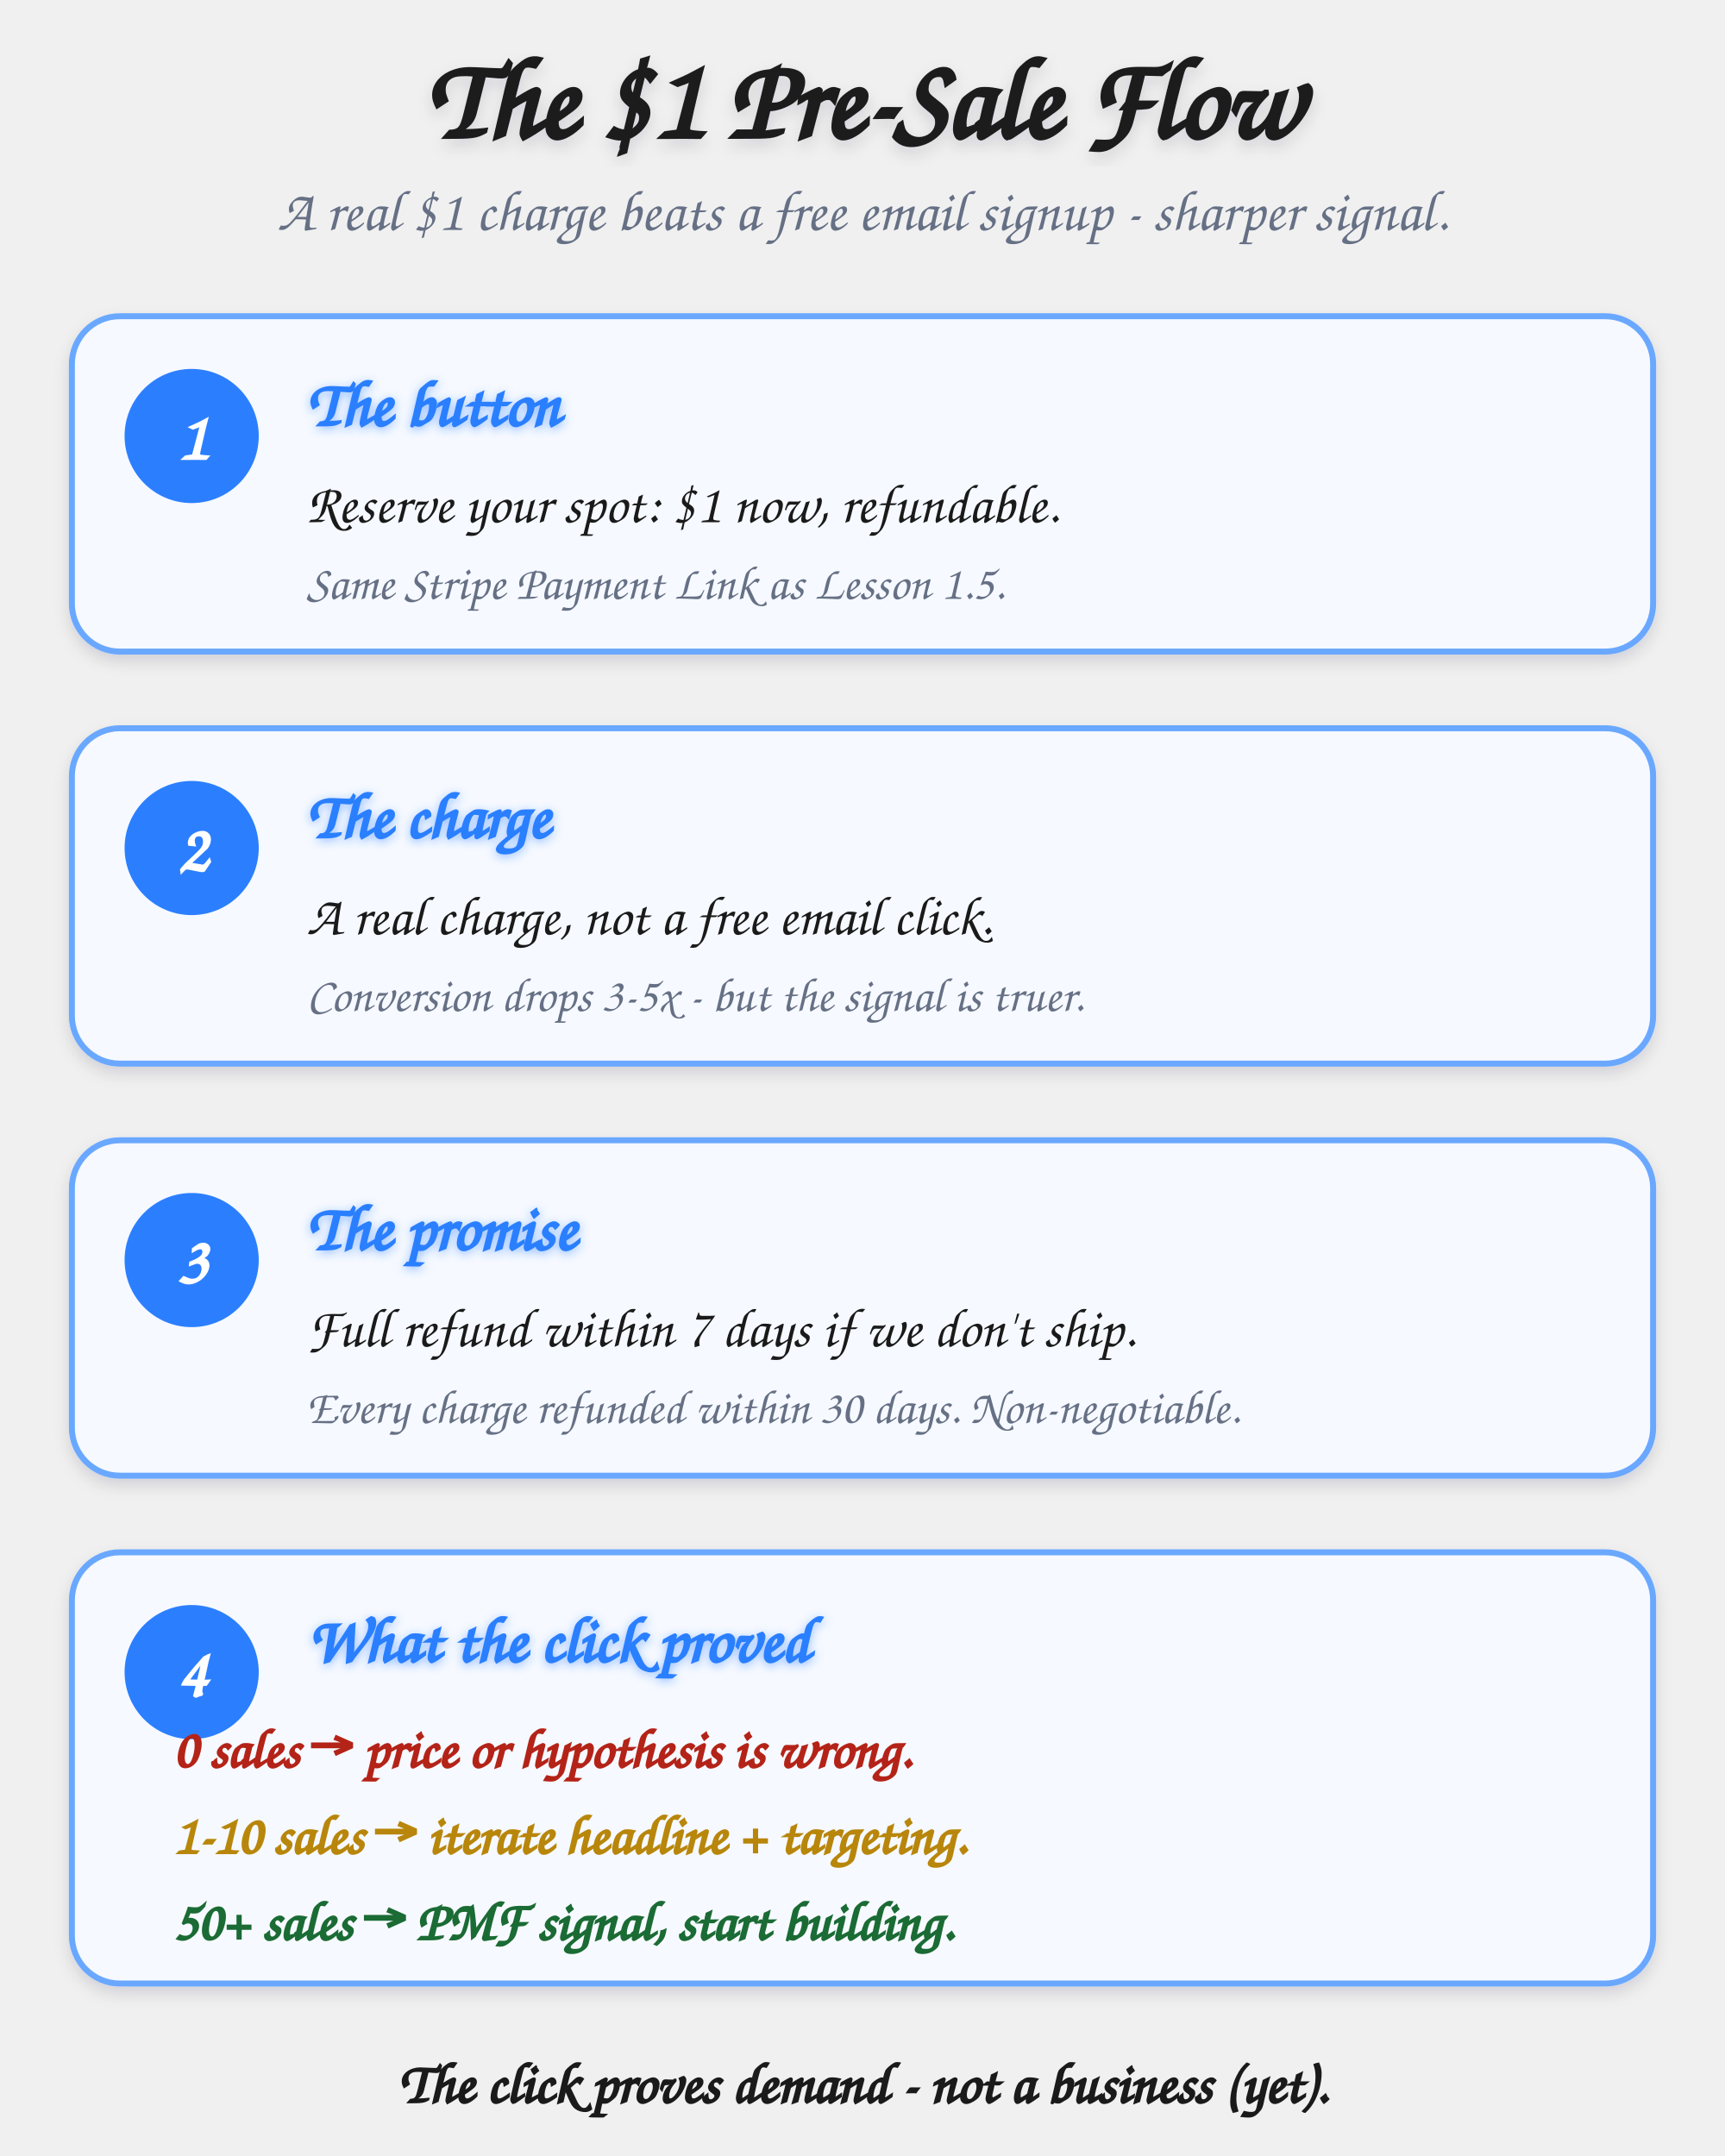
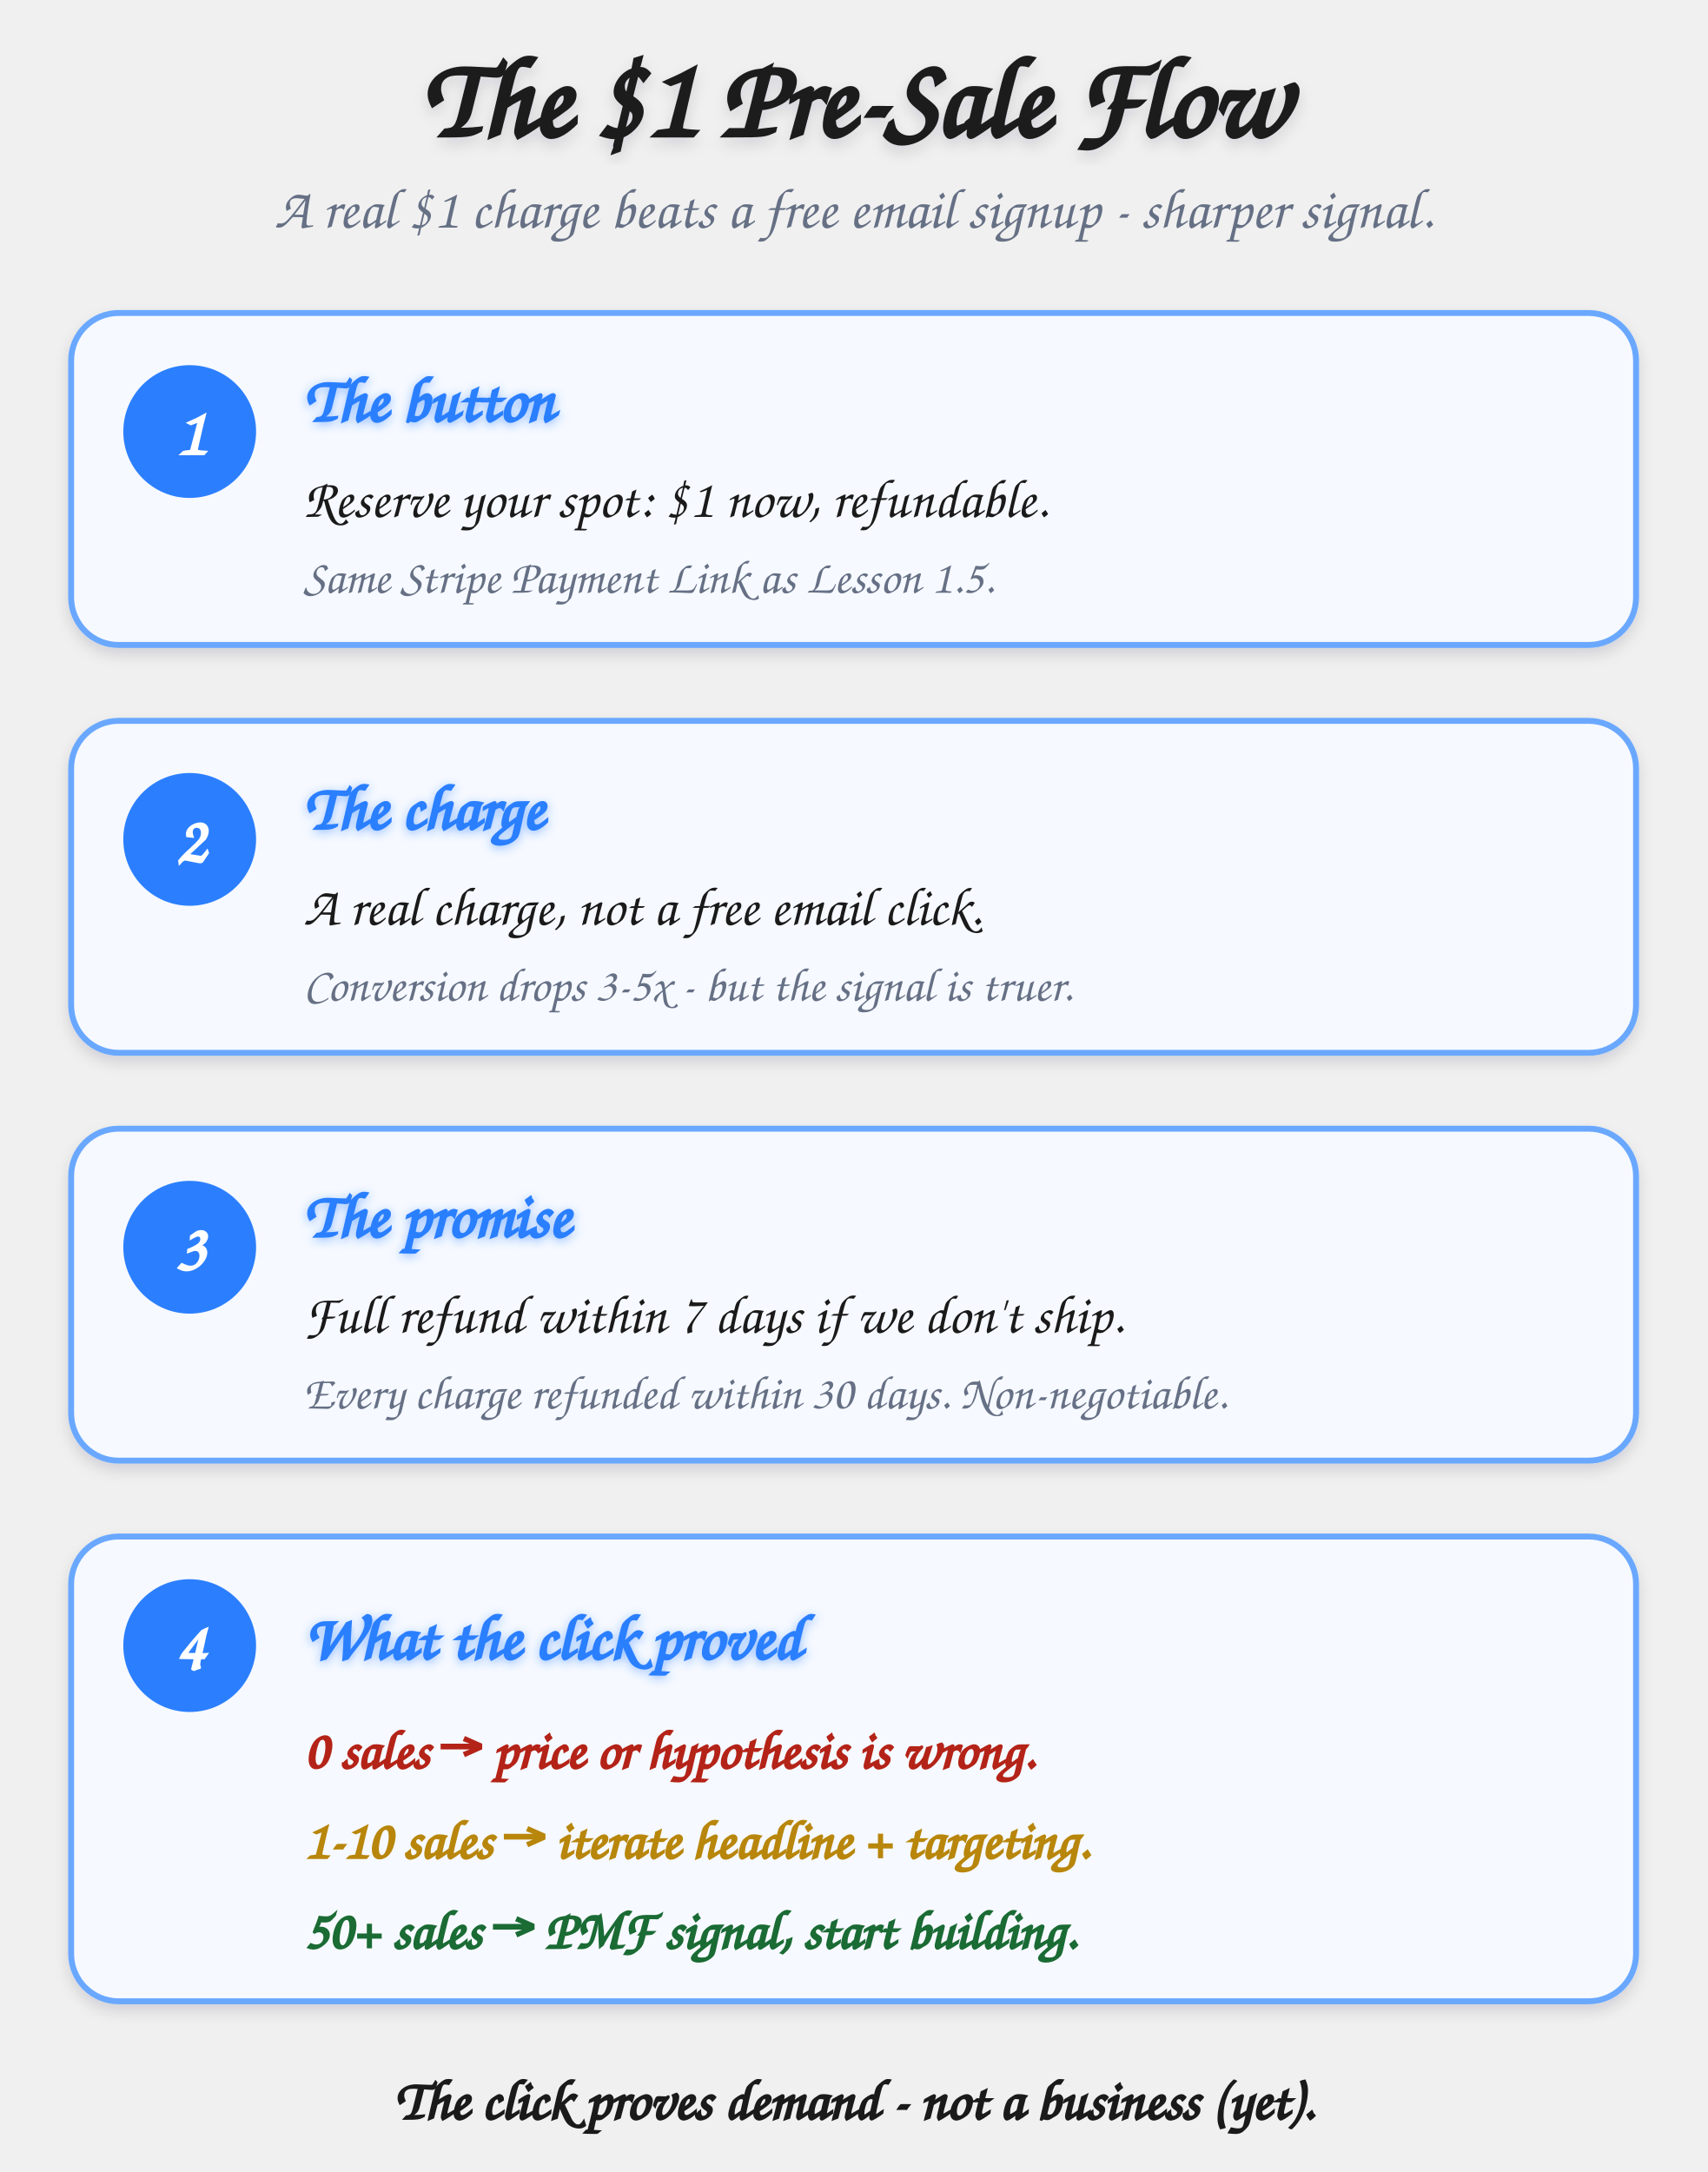
- <svg xmlns="http://www.w3.org/2000/svg" viewBox="0 0 720 900" role="img" aria-labelledby="dp-title">
+ <svg xmlns="http://www.w3.org/2000/svg" viewBox="0 0 720 916" role="img" aria-labelledby="dp-title">
  <defs>
    <style>
      .h  { font-family: "Caveat", "Patrick Hand", "Comic Sans MS", cursive; }
      .title{ font-size: 48px; font-weight: 700; fill: #1a1a1a; filter: url(#soft); }
      .sub  { font-size: 24px; fill: #667085; }
      .card { fill: #f6f9ff; stroke: #6aa8ff; stroke-width: 2.5; filter: url(#soft); }
      .num  { fill: #2b7fff; }
      .numt { font-size: 28px; font-weight: 700; fill: #fff; }
      .stept{ font-size: 27px; font-weight: 700; fill: #2b7fff; filter: url(#gB); }
      .body { font-size: 23px; fill: #1a1a1a; }
      .note { font-size: 20px; fill: #667085; font-style: italic; }
      .o0 { font-size: 23px; font-weight: 700; fill: #b42318; }
      .o1 { font-size: 23px; font-weight: 700; fill: #b8860b; }
      .o5 { font-size: 23px; font-weight: 700; fill: #1a6b34; }
      .foot { font-size: 24px; font-weight: 700; fill: #1a1a1a; }
    </style>
    <filter id="soft" x="-6%" y="-10%" width="112%" height="120%">
      <feDropShadow dx="0" dy="3" stdDeviation="3" flood-color="#1a1a2e" flood-opacity="0.13" />
    </filter>
    <filter id="gB" x="-20%" y="-40%" width="140%" height="180%">
      <feDropShadow dx="0" dy="1" stdDeviation="2" flood-color="#2b7fff" flood-opacity="0.5" />
    </filter>
  </defs>
  <text x="360" y="58" text-anchor="middle" class="h title">The $1 Pre-Sale Flow</text>
  <text x="360" y="96" text-anchor="middle" class="h sub">A real $1 charge beats a free email signup - sharper signal.</text>
  <g transform="translate(0,132)">
    <rect x="30" y="0" width="660" height="140" rx="20" class="card" />
    <circle cx="80" cy="50" r="28" class="num" />
    <text x="80" y="60" text-anchor="middle" class="h numt">1</text>
    <text x="128" y="46" class="h stept">The button</text>
    <text x="128" y="86" class="h body">Reserve your spot: $1 now, refundable.</text>
    <text x="128" y="118" class="h note">Same Stripe Payment Link as Lesson 1.5.</text>
  </g>
  <g transform="translate(0,304)">
    <rect x="30" y="0" width="660" height="140" rx="20" class="card" />
    <circle cx="80" cy="50" r="28" class="num" />
    <text x="80" y="60" text-anchor="middle" class="h numt">2</text>
    <text x="128" y="46" class="h stept">The charge</text>
    <text x="128" y="86" class="h body">A real charge, not a free email click.</text>
    <text x="128" y="118" class="h note">Conversion drops 3-5x - but the signal is truer.</text>
  </g>
  <g transform="translate(0,476)">
    <rect x="30" y="0" width="660" height="140" rx="20" class="card" />
    <circle cx="80" cy="50" r="28" class="num" />
    <text x="80" y="60" text-anchor="middle" class="h numt">3</text>
    <text x="128" y="46" class="h stept">The promise</text>
    <text x="128" y="86" class="h body">Full refund within 7 days if we don't ship.</text>
    <text x="128" y="118" class="h note">Every charge refunded within 30 days. Non-negotiable.</text>
  </g>
  <g transform="translate(0,648)">
-     <rect x="30" y="0" width="660" height="180" rx="20" class="card" />
-     <circle cx="80" cy="50" r="28" class="num" />
-     <text x="80" y="60" text-anchor="middle" class="h numt">4</text>
-     <text x="128" y="46" class="h stept">What the click proved</text>
-     <text x="72" y="90" class="h o0">0 sales → price or hypothesis is wrong.</text>
-     <text x="72" y="126" class="h o1">1-10 sales → iterate headline + targeting.</text>
-     <text x="72" y="162" class="h o5">50+ sales → PMF signal, start building.</text>
+     <rect x="30" y="0" width="660" height="196" rx="20" class="card" />
+     <circle cx="80" cy="46" r="28" class="num" />
+     <text x="80" y="56" text-anchor="middle" class="h numt">4</text>
+     <text x="128" y="52" class="h stept">What the click proved</text>
+     <text x="128" y="98" class="h o0">0 sales → price or hypothesis is wrong.</text>
+     <text x="128" y="136" class="h o1">1-10 sales → iterate headline + targeting.</text>
+     <text x="128" y="174" class="h o5">50+ sales → PMF signal, start building.</text>
  </g>
-   <text x="360" y="878" text-anchor="middle" class="h foot">The click proves demand - not a business (yet).</text>
+   <text x="360" y="894" text-anchor="middle" class="h foot">The click proves demand - not a business (yet).</text>
</svg>
